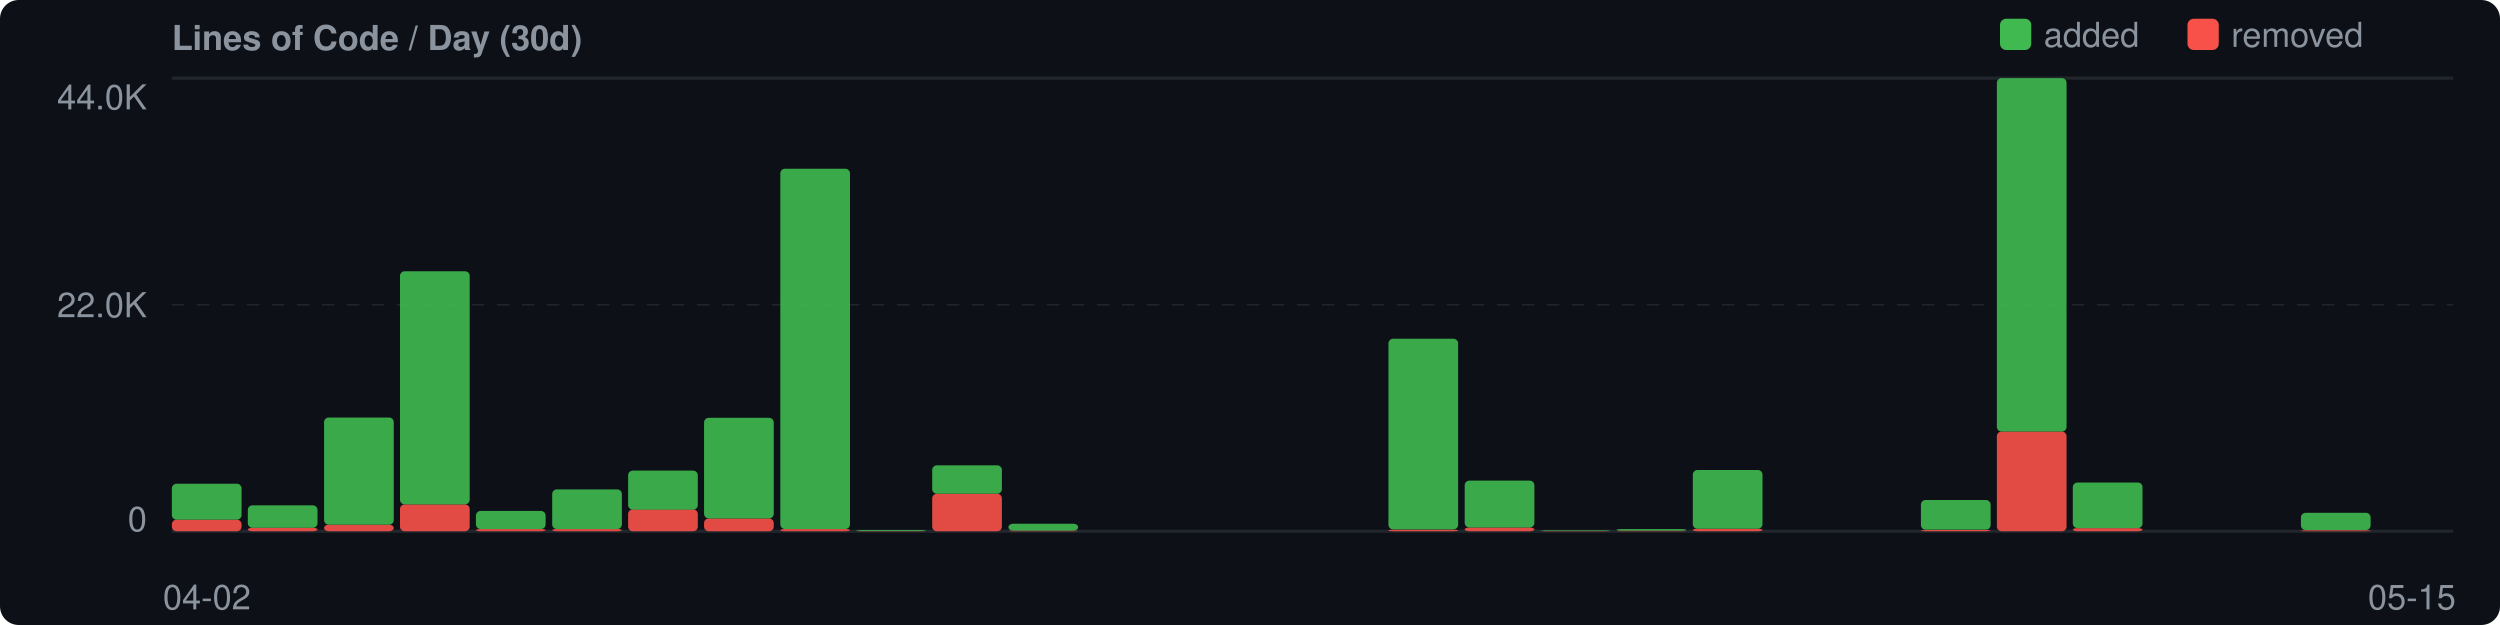
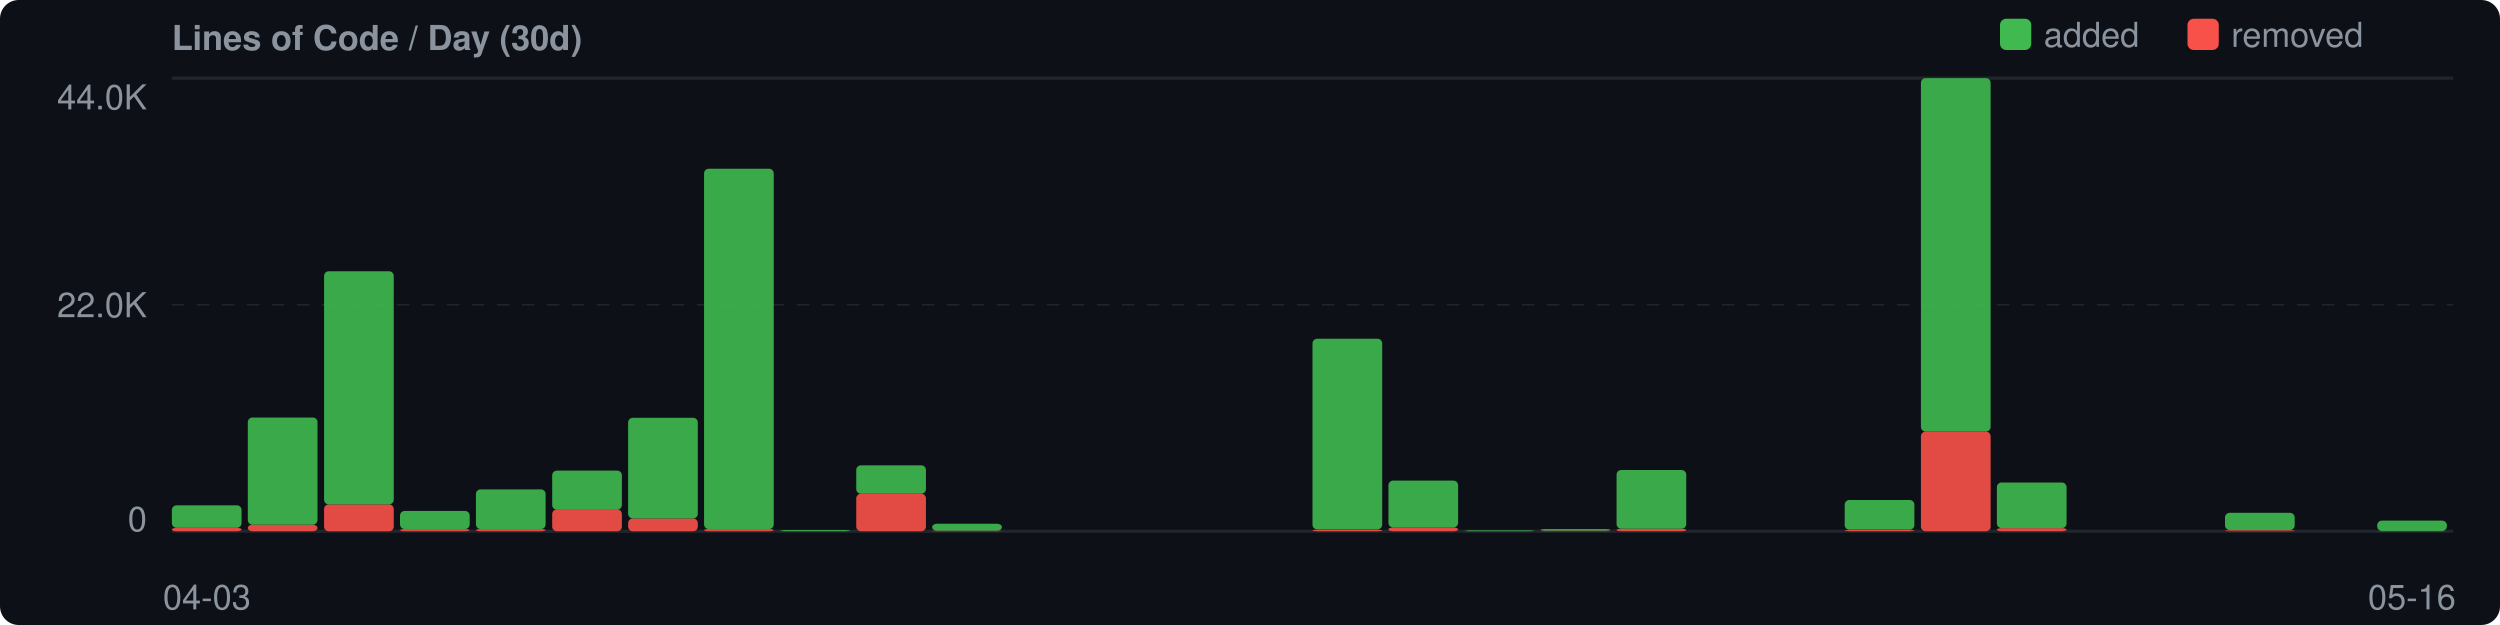
<svg xmlns="http://www.w3.org/2000/svg" width="800" height="200" viewBox="0 0 800 200">
  <rect width="800" height="200" fill="#0d1117" rx="6" />
  <style>text { font-family: system-ui, -apple-system, 'Segoe UI', Helvetica, Arial, sans-serif; fill: #8b949e; font-size: 11px; }</style>
  <text x="55" y="16" fill="#c9d1d9" font-size="13" font-weight="600">Lines of Code / Day (30d)</text>
  <rect x="640" y="6" width="10" height="10" fill="#3fb950" rx="2" />
  <text x="654" y="15" font-size="10" fill="#c9d1d9">added</text>
  <rect x="700" y="6" width="10" height="10" fill="#f85149" rx="2" />
  <text x="714" y="15" font-size="10" fill="#c9d1d9">removed</text>
  <text x="47" y="35" text-anchor="end" font-size="10">44.0K</text>
  <text x="47" y="170" text-anchor="end" font-size="10">0</text>
  <line x1="55" y1="25" x2="785" y2="25" stroke="#21262d" stroke-width="1" />
  <line x1="55" y1="170" x2="785" y2="170" stroke="#21262d" stroke-width="1" />
  <line x1="55" y1="97.5" x2="785" y2="97.5" stroke="#21262d" stroke-width="0.5" stroke-dasharray="4,4" />
  <text x="47" y="101.5" text-anchor="end" font-size="10">22.0K</text>
-   <rect x="55.0" y="166.3" width="22.3" height="3.7" fill="#f85149" rx="1.5" opacity="0.9" />
-   <rect x="55.0" y="154.8" width="22.3" height="11.5" fill="#3fb950" rx="1.5" opacity="0.9" />
-   <text x="66.2" y="195" text-anchor="middle" font-size="10">04-02</text>
-   <rect x="79.3" y="168.9" width="22.3" height="1.1" fill="#f85149" rx="1.5" opacity="0.9" />
-   <rect x="79.3" y="161.7" width="22.3" height="7.2" fill="#3fb950" rx="1.5" opacity="0.9" />
-   <rect x="103.7" y="167.9" width="22.3" height="2.1" fill="#f85149" rx="1.5" opacity="0.9" />
-   <rect x="103.7" y="133.6" width="22.3" height="34.3" fill="#3fb950" rx="1.5" opacity="0.9" />
-   <rect x="128.0" y="161.4" width="22.3" height="8.6" fill="#f85149" rx="1.5" opacity="0.9" />
-   <rect x="128.0" y="86.8" width="22.3" height="74.6" fill="#3fb950" rx="1.5" opacity="0.9" />
+   <rect x="55.0" y="168.9" width="22.3" height="1.1" fill="#f85149" rx="1.5" opacity="0.9" />
+   <rect x="55.0" y="161.7" width="22.3" height="7.2" fill="#3fb950" rx="1.5" opacity="0.9" />
+   <text x="66.2" y="195" text-anchor="middle" font-size="10">04-03</text>
+   <rect x="79.3" y="167.9" width="22.3" height="2.1" fill="#f85149" rx="1.5" opacity="0.9" />
+   <rect x="79.3" y="133.6" width="22.3" height="34.3" fill="#3fb950" rx="1.5" opacity="0.9" />
+   <rect x="103.7" y="161.4" width="22.3" height="8.6" fill="#f85149" rx="1.5" opacity="0.9" />
+   <rect x="103.7" y="86.8" width="22.3" height="74.6" fill="#3fb950" rx="1.5" opacity="0.9" />
+   <rect x="128.0" y="169.3" width="22.3" height="0.7" fill="#f85149" rx="1.5" opacity="0.9" />
+   <rect x="128.0" y="163.5" width="22.3" height="5.8" fill="#3fb950" rx="1.5" opacity="0.9" />
  <rect x="152.3" y="169.3" width="22.3" height="0.7" fill="#f85149" rx="1.5" opacity="0.9" />
-   <rect x="152.3" y="163.5" width="22.3" height="5.8" fill="#3fb950" rx="1.5" opacity="0.9" />
-   <rect x="176.7" y="169.3" width="22.3" height="0.7" fill="#f85149" rx="1.5" opacity="0.9" />
-   <rect x="176.7" y="156.6" width="22.3" height="12.7" fill="#3fb950" rx="1.5" opacity="0.9" />
-   <rect x="201.0" y="163.0" width="22.3" height="7.0" fill="#f85149" rx="1.5" opacity="0.9" />
-   <rect x="201.0" y="150.6" width="22.3" height="12.5" fill="#3fb950" rx="1.5" opacity="0.9" />
-   <rect x="225.3" y="165.9" width="22.3" height="4.1" fill="#f85149" rx="1.5" opacity="0.9" />
-   <rect x="225.3" y="133.7" width="22.3" height="32.2" fill="#3fb950" rx="1.5" opacity="0.9" />
-   <rect x="249.7" y="169.3" width="22.3" height="0.7" fill="#f85149" rx="1.5" opacity="0.9" />
-   <rect x="249.7" y="54.0" width="22.3" height="115.3" fill="#3fb950" rx="1.5" opacity="0.9" />
-   <rect x="274.0" y="169.9" width="22.3" height="0.1" fill="#f85149" rx="1.5" opacity="0.9" />
-   <rect x="274.0" y="169.6" width="22.3" height="0.3" fill="#3fb950" rx="1.5" opacity="0.9" />
-   <rect x="298.3" y="158.0" width="22.3" height="12.0" fill="#f85149" rx="1.5" opacity="0.9" />
-   <rect x="298.3" y="148.9" width="22.3" height="9.1" fill="#3fb950" rx="1.5" opacity="0.9" />
-   <rect x="322.7" y="169.8" width="22.3" height="0.2" fill="#f85149" rx="1.5" opacity="0.9" />
-   <rect x="322.7" y="167.6" width="22.3" height="2.2" fill="#3fb950" rx="1.5" opacity="0.9" />
-   <rect x="395.7" y="170.0" width="22.3" height="0.0" fill="#f85149" rx="1.5" opacity="0.9" />
-   <rect x="395.7" y="169.9" width="22.3" height="0.0" fill="#3fb950" rx="1.5" opacity="0.9" />
-   <rect x="444.3" y="169.5" width="22.3" height="0.5" fill="#f85149" rx="1.5" opacity="0.9" />
-   <rect x="444.3" y="108.4" width="22.3" height="61.0" fill="#3fb950" rx="1.5" opacity="0.9" />
-   <rect x="468.7" y="168.8" width="22.3" height="1.2" fill="#f85149" rx="1.5" opacity="0.9" />
-   <rect x="468.7" y="153.8" width="22.3" height="15.0" fill="#3fb950" rx="1.5" opacity="0.9" />
-   <rect x="493.0" y="169.9" width="22.3" height="0.1" fill="#f85149" rx="1.5" opacity="0.9" />
-   <rect x="493.0" y="169.7" width="22.3" height="0.2" fill="#3fb950" rx="1.5" opacity="0.9" />
-   <rect x="517.3" y="169.8" width="22.3" height="0.2" fill="#f85149" rx="1.5" opacity="0.9" />
-   <rect x="517.3" y="169.3" width="22.3" height="0.5" fill="#3fb950" rx="1.5" opacity="0.9" />
-   <rect x="541.7" y="169.2" width="22.3" height="0.8" fill="#f85149" rx="1.5" opacity="0.9" />
-   <rect x="541.7" y="150.4" width="22.3" height="18.8" fill="#3fb950" rx="1.5" opacity="0.9" />
-   <rect x="614.7" y="169.6" width="22.3" height="0.4" fill="#f85149" rx="1.5" opacity="0.9" />
-   <rect x="614.7" y="160.0" width="22.3" height="9.5" fill="#3fb950" rx="1.5" opacity="0.9" />
-   <rect x="639.0" y="138.1" width="22.3" height="31.9" fill="#f85149" rx="1.5" opacity="0.9" />
-   <rect x="639.0" y="25.0" width="22.3" height="113.1" fill="#3fb950" rx="1.5" opacity="0.9" />
-   <rect x="663.3" y="169.0" width="22.3" height="1.0" fill="#f85149" rx="1.5" opacity="0.9" />
-   <rect x="663.3" y="154.4" width="22.3" height="14.6" fill="#3fb950" rx="1.5" opacity="0.9" />
-   <rect x="687.7" y="170.0" width="22.3" height="0.0" fill="#f85149" rx="1.5" opacity="0.9" />
-   <rect x="687.7" y="170.0" width="22.3" height="0.0" fill="#3fb950" rx="1.5" opacity="0.9" />
-   <rect x="736.3" y="169.7" width="22.3" height="0.3" fill="#f85149" rx="1.5" opacity="0.9" />
-   <rect x="736.3" y="164.1" width="22.3" height="5.5" fill="#3fb950" rx="1.5" opacity="0.9" />
-   <text x="771.8" y="195" text-anchor="middle" font-size="10">05-15</text>
+   <rect x="152.3" y="156.6" width="22.3" height="12.7" fill="#3fb950" rx="1.5" opacity="0.9" />
+   <rect x="176.7" y="163.0" width="22.3" height="7.0" fill="#f85149" rx="1.5" opacity="0.9" />
+   <rect x="176.7" y="150.6" width="22.3" height="12.5" fill="#3fb950" rx="1.5" opacity="0.9" />
+   <rect x="201.0" y="165.9" width="22.3" height="4.1" fill="#f85149" rx="1.5" opacity="0.9" />
+   <rect x="201.0" y="133.7" width="22.3" height="32.2" fill="#3fb950" rx="1.5" opacity="0.9" />
+   <rect x="225.3" y="169.3" width="22.3" height="0.7" fill="#f85149" rx="1.5" opacity="0.9" />
+   <rect x="225.3" y="54.0" width="22.3" height="115.3" fill="#3fb950" rx="1.5" opacity="0.9" />
+   <rect x="249.7" y="169.9" width="22.3" height="0.1" fill="#f85149" rx="1.5" opacity="0.9" />
+   <rect x="249.7" y="169.6" width="22.3" height="0.3" fill="#3fb950" rx="1.5" opacity="0.9" />
+   <rect x="274.0" y="158.0" width="22.3" height="12.0" fill="#f85149" rx="1.5" opacity="0.9" />
+   <rect x="274.0" y="148.9" width="22.3" height="9.1" fill="#3fb950" rx="1.5" opacity="0.9" />
+   <rect x="298.3" y="169.8" width="22.3" height="0.2" fill="#f85149" rx="1.5" opacity="0.9" />
+   <rect x="298.3" y="167.6" width="22.3" height="2.2" fill="#3fb950" rx="1.5" opacity="0.9" />
+   <rect x="371.3" y="170.0" width="22.3" height="0.0" fill="#f85149" rx="1.5" opacity="0.9" />
+   <rect x="371.3" y="169.9" width="22.3" height="0.0" fill="#3fb950" rx="1.5" opacity="0.9" />
+   <rect x="420.0" y="169.5" width="22.3" height="0.5" fill="#f85149" rx="1.5" opacity="0.9" />
+   <rect x="420.0" y="108.4" width="22.3" height="61.0" fill="#3fb950" rx="1.5" opacity="0.9" />
+   <rect x="444.3" y="168.8" width="22.3" height="1.2" fill="#f85149" rx="1.5" opacity="0.9" />
+   <rect x="444.3" y="153.8" width="22.3" height="15.0" fill="#3fb950" rx="1.5" opacity="0.9" />
+   <rect x="468.7" y="169.9" width="22.3" height="0.1" fill="#f85149" rx="1.5" opacity="0.9" />
+   <rect x="468.7" y="169.7" width="22.3" height="0.2" fill="#3fb950" rx="1.5" opacity="0.9" />
+   <rect x="493.0" y="169.8" width="22.3" height="0.2" fill="#f85149" rx="1.5" opacity="0.9" />
+   <rect x="493.0" y="169.3" width="22.3" height="0.5" fill="#3fb950" rx="1.5" opacity="0.9" />
+   <rect x="517.3" y="169.2" width="22.3" height="0.8" fill="#f85149" rx="1.5" opacity="0.9" />
+   <rect x="517.3" y="150.4" width="22.3" height="18.8" fill="#3fb950" rx="1.5" opacity="0.9" />
+   <rect x="590.3" y="169.6" width="22.3" height="0.4" fill="#f85149" rx="1.5" opacity="0.9" />
+   <rect x="590.3" y="160.0" width="22.3" height="9.5" fill="#3fb950" rx="1.5" opacity="0.9" />
+   <rect x="614.7" y="138.1" width="22.3" height="31.9" fill="#f85149" rx="1.5" opacity="0.9" />
+   <rect x="614.7" y="25.0" width="22.3" height="113.1" fill="#3fb950" rx="1.5" opacity="0.9" />
+   <rect x="639.0" y="169.0" width="22.3" height="1.0" fill="#f85149" rx="1.5" opacity="0.9" />
+   <rect x="639.0" y="154.4" width="22.3" height="14.6" fill="#3fb950" rx="1.5" opacity="0.9" />
+   <rect x="663.3" y="170.0" width="22.3" height="0.0" fill="#f85149" rx="1.5" opacity="0.9" />
+   <rect x="663.3" y="170.0" width="22.3" height="0.0" fill="#3fb950" rx="1.5" opacity="0.9" />
+   <rect x="712.0" y="169.7" width="22.3" height="0.3" fill="#f85149" rx="1.5" opacity="0.9" />
+   <rect x="712.0" y="164.1" width="22.3" height="5.5" fill="#3fb950" rx="1.5" opacity="0.9" />
+   <rect x="760.7" y="169.9" width="22.3" height="0.1" fill="#f85149" rx="1.5" opacity="0.9" />
+   <rect x="760.7" y="166.6" width="22.3" height="3.3" fill="#3fb950" rx="1.5" opacity="0.9" />
+   <text x="771.8" y="195" text-anchor="middle" font-size="10">05-16</text>
</svg>
